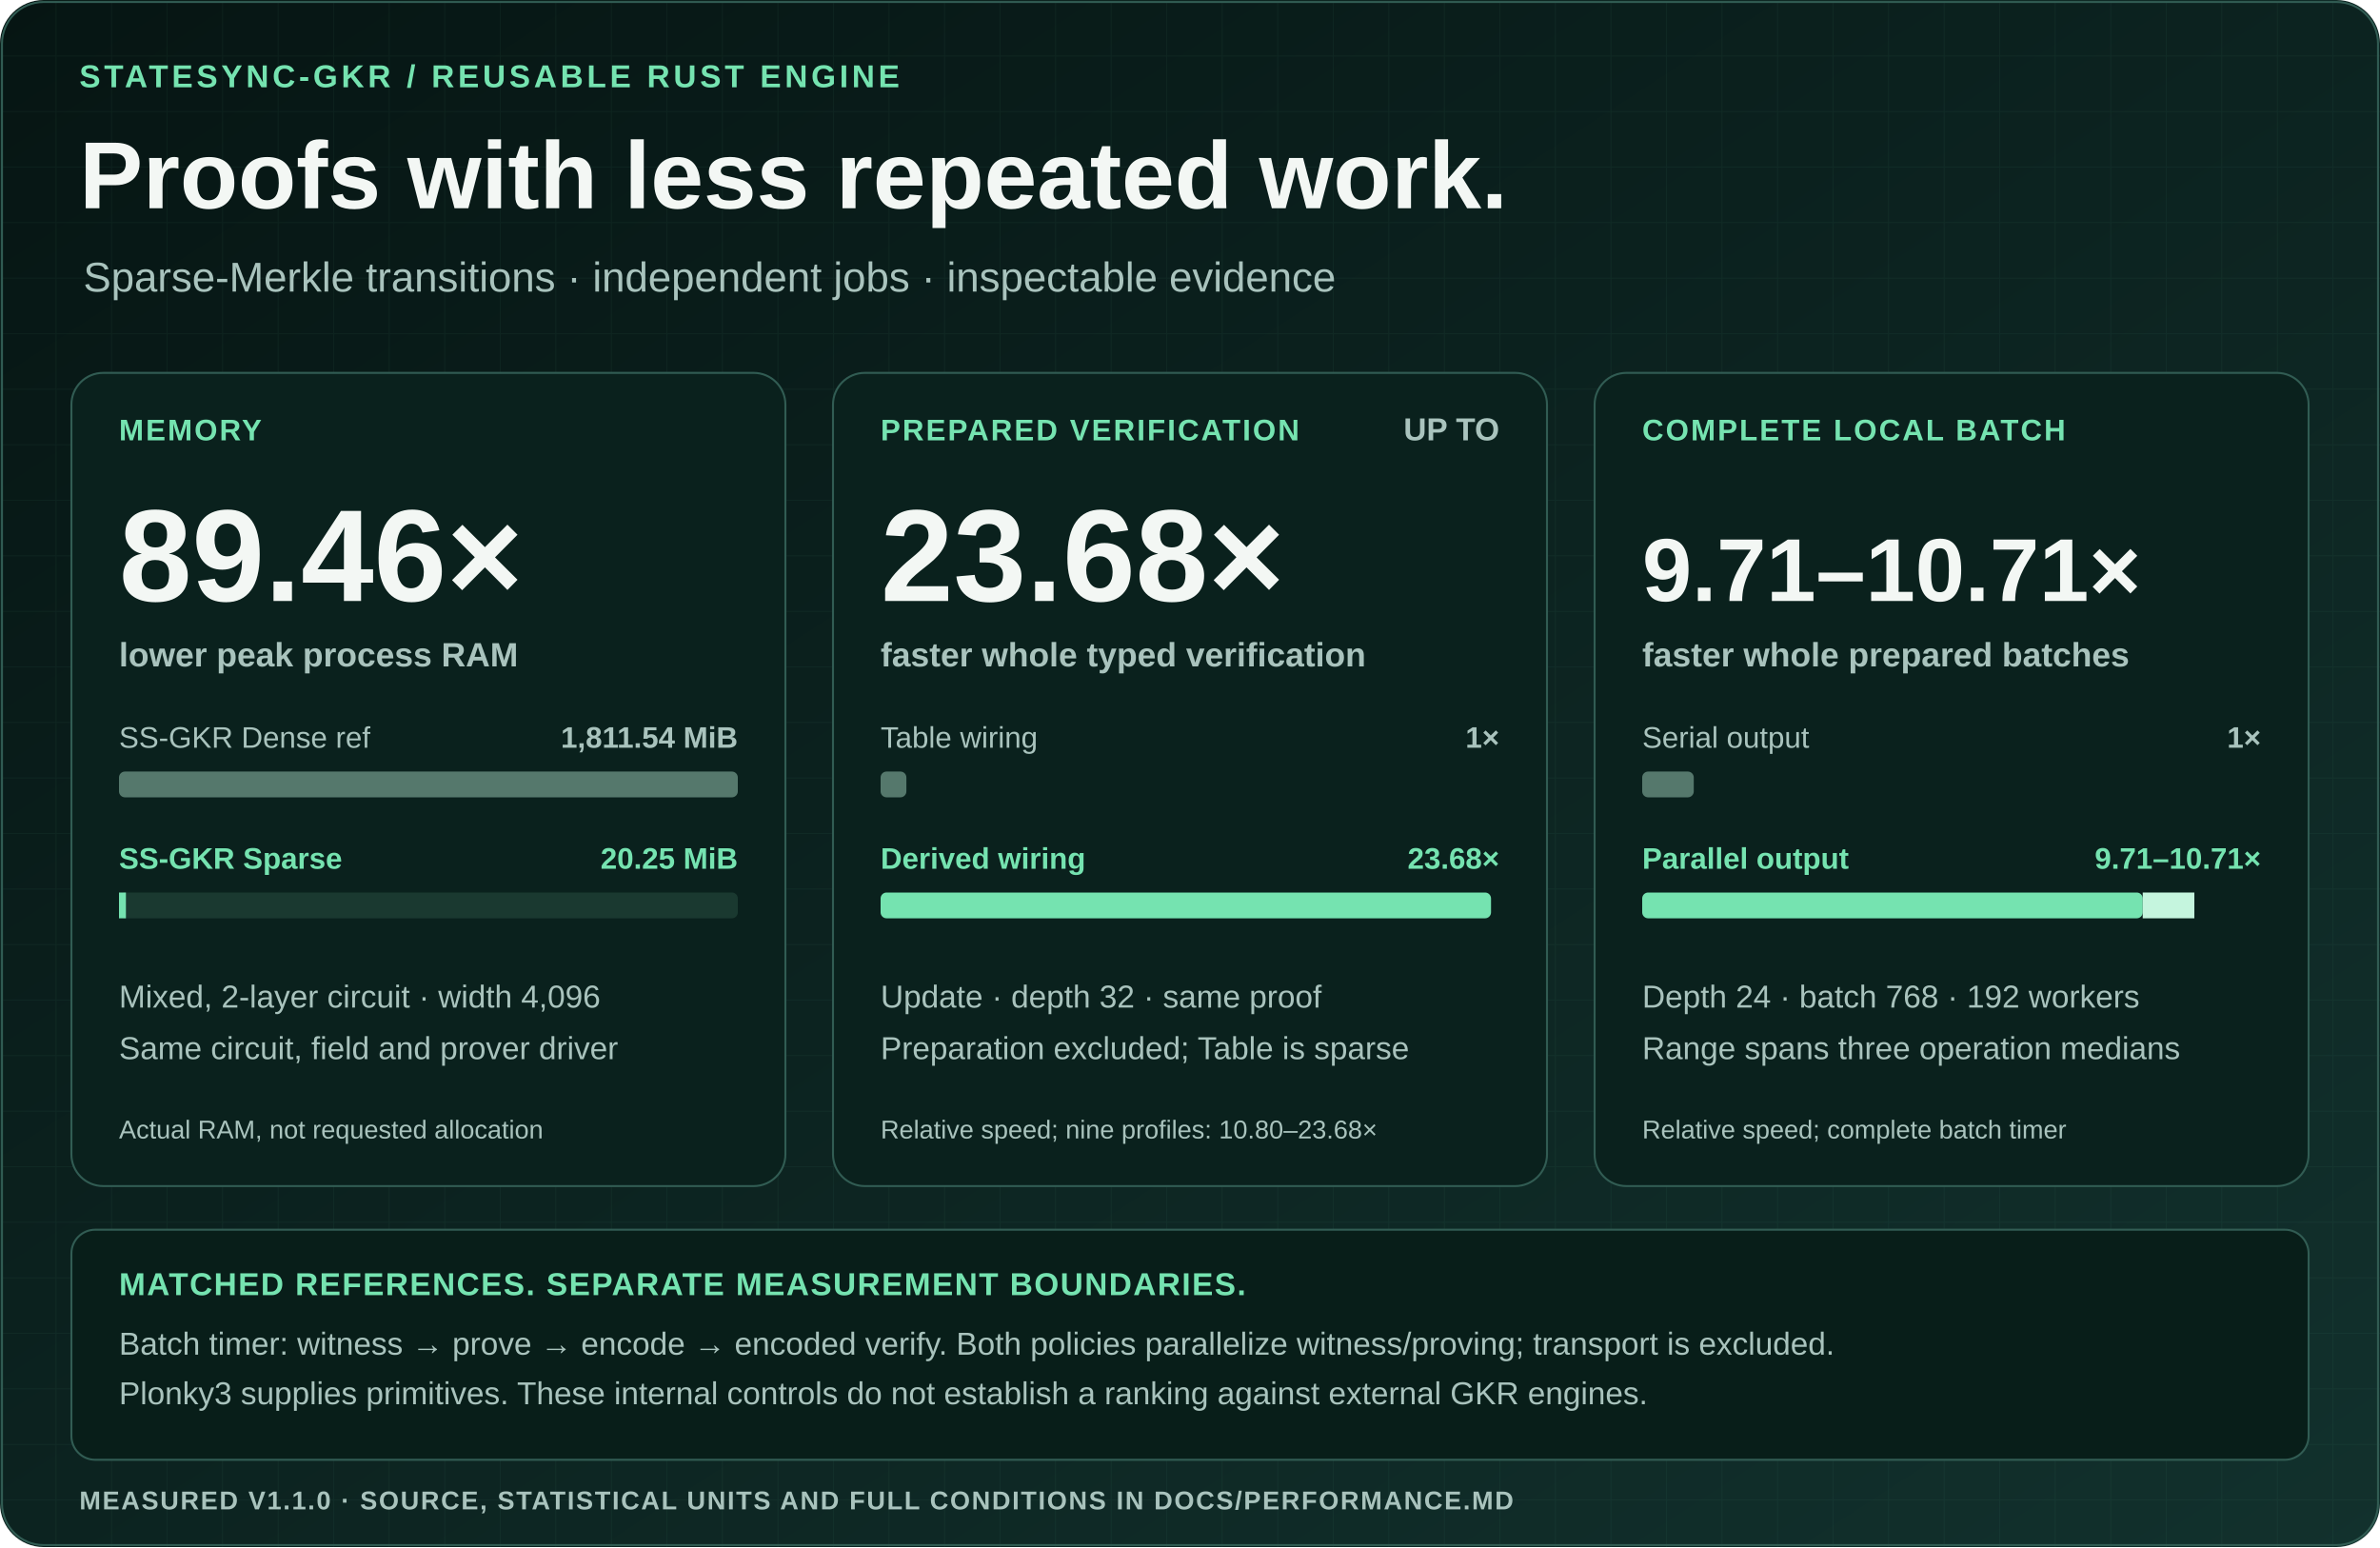
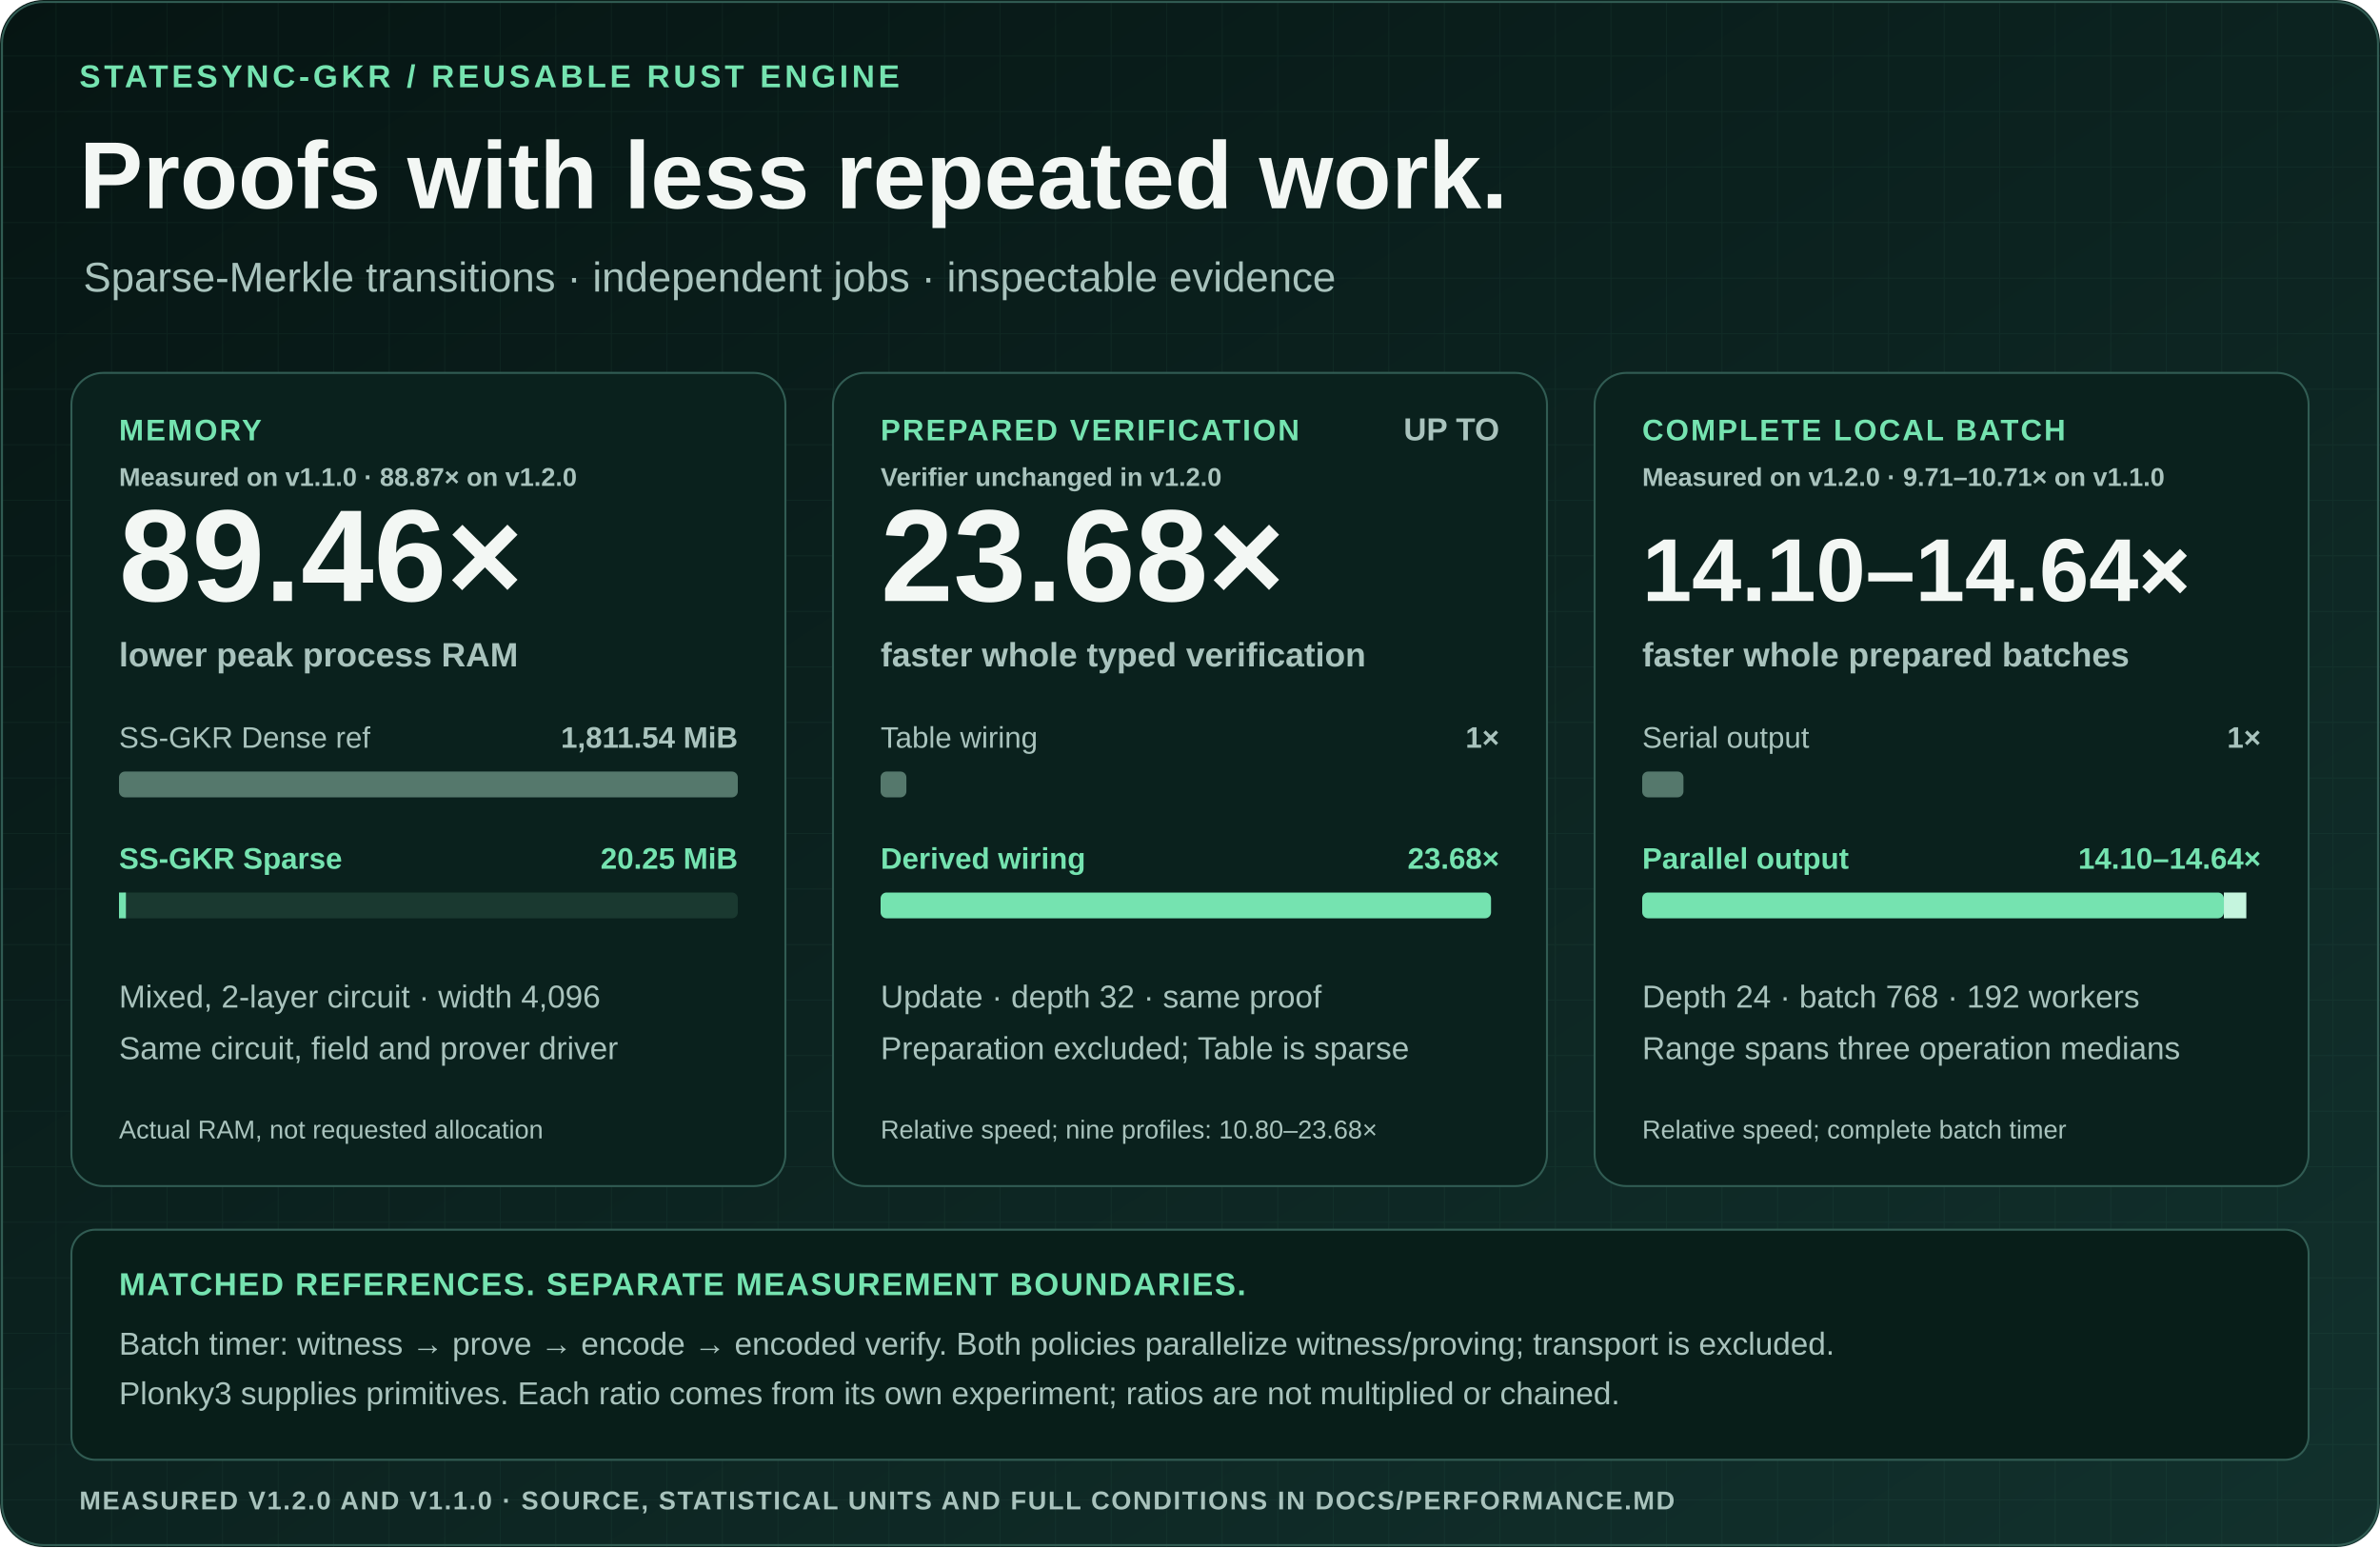
<svg xmlns="http://www.w3.org/2000/svg" width="1200" height="780" viewBox="0 0 1200 780" role="img" aria-labelledby="title desc">
  <defs>
    <linearGradient id="bg" x1="0" y1="0" x2="1" y2="1">
      <stop stop-color="#061513" />
      <stop offset="1" stop-color="#12312D" />
    </linearGradient>
    <pattern id="grid" width="28" height="28" patternUnits="userSpaceOnUse">
      <path d="M28 0H0V28" fill="none" stroke="#75E3B0" stroke-width="1" opacity=".045" />
    </pattern>
  </defs>
  <rect width="1200" height="780" rx="22" fill="url(#bg)" />
  <rect width="1200" height="780" rx="22" fill="url(#grid)" />
  <rect x="1" y="1" width="1198" height="778" rx="21" fill="none" stroke="#315C53" />
  <g font-family="Arial,Helvetica,sans-serif">
    <text x="40" y="44" fill="#75E3B0" font-size="16" font-weight="700" text-anchor="start" letter-spacing="1.8">STATESYNC-GKR / REUSABLE RUST ENGINE</text>
    <text x="40" y="105" fill="#F3F7F4" font-size="48" font-weight="700" text-anchor="start">Proofs with less repeated work.</text>
    <text x="42" y="147" fill="#A9C3BD" font-size="21" font-weight="400" text-anchor="start">Sparse-Merkle transitions · independent jobs · inspectable evidence</text>
    <rect x="36" y="188" width="360" height="410" rx="16" fill="#0A211D" stroke="#315C53" />
    <text x="60" y="222" fill="#75E3B0" font-size="15" font-weight="700" text-anchor="start" letter-spacing="1">MEMORY</text>
+     <text x="60" y="245" fill="#A9C3BD" font-size="13" font-weight="600" text-anchor="start">Measured on v1.1.0 · 88.87× on v1.2.0</text>
    <text x="60" y="303" fill="#F3F7F4" font-size="66" font-weight="700" text-anchor="start">89.46×</text>
    <text x="60" y="336" fill="#A9C3BD" font-size="17" font-weight="600" text-anchor="start">lower peak process RAM</text>
    <text x="60" y="377" fill="#A9C3BD" font-size="15" font-weight="400" text-anchor="start">SS-GKR Dense ref</text>
    <text x="372" y="377" fill="#A9C3BD" font-size="15" font-weight="600" text-anchor="end">1,811.54 MiB</text>
    <rect x="60" y="389" width="312" height="13" rx="3" fill="#55786C" />
    <text x="60" y="438" fill="#75E3B0" font-size="15" font-weight="600" text-anchor="start">SS-GKR Sparse</text>
    <text x="372" y="438" fill="#75E3B0" font-size="15" font-weight="600" text-anchor="end">20.25 MiB</text>
    <rect x="60" y="450" width="312" height="13" rx="3" fill="#1A3930" />
    <rect x="60" y="450" width="3.488" height="13" rx="0" fill="#75E3B0" />
    <text x="60" y="508" fill="#A9C3BD" font-size="16" font-weight="400" text-anchor="start">Mixed, 2-layer circuit · width 4,096</text>
    <text x="60" y="534" fill="#A9C3BD" font-size="16" font-weight="400" text-anchor="start">Same circuit, field and prover driver</text>
    <text x="60" y="574" fill="#A9C3BD" font-size="13" font-weight="400" text-anchor="start">Actual RAM, not requested allocation</text>
    <rect x="420" y="188" width="360" height="410" rx="16" fill="#0A211D" stroke="#315C53" />
    <text x="444" y="222" fill="#75E3B0" font-size="15" font-weight="700" text-anchor="start" letter-spacing="1">PREPARED VERIFICATION</text>
    <text x="756" y="222" fill="#A9C3BD" font-size="16" font-weight="700" text-anchor="end">UP TO</text>
+     <text x="444" y="245" fill="#A9C3BD" font-size="13" font-weight="600" text-anchor="start">Verifier unchanged in v1.2.0</text>
    <text x="444" y="303" fill="#F3F7F4" font-size="66" font-weight="700" text-anchor="start">23.68×</text>
    <text x="444" y="336" fill="#A9C3BD" font-size="17" font-weight="600" text-anchor="start">faster whole typed verification</text>
    <text x="444" y="377" fill="#A9C3BD" font-size="15" font-weight="400" text-anchor="start">Table wiring</text>
    <text x="756" y="377" fill="#A9C3BD" font-size="15" font-weight="600" text-anchor="end">1×</text>
    <rect x="444" y="389" width="13.0" height="13" rx="3" fill="#55786C" />
    <text x="444" y="438" fill="#75E3B0" font-size="15" font-weight="600" text-anchor="start">Derived wiring</text>
    <text x="756" y="438" fill="#75E3B0" font-size="15" font-weight="600" text-anchor="end">23.68×</text>
    <rect x="444" y="450" width="307.784" height="13" rx="3" fill="#75E3B0" />
    <text x="444" y="508" fill="#A9C3BD" font-size="16" font-weight="400" text-anchor="start">Update · depth 32 · same proof</text>
    <text x="444" y="534" fill="#A9C3BD" font-size="16" font-weight="400" text-anchor="start">Preparation excluded; Table is sparse</text>
    <text x="444" y="574" fill="#A9C3BD" font-size="13" font-weight="400" text-anchor="start">Relative speed; nine profiles: 10.80–23.68×</text>
    <rect x="804" y="188" width="360" height="410" rx="16" fill="#0A211D" stroke="#315C53" />
    <text x="828" y="222" fill="#75E3B0" font-size="15" font-weight="700" text-anchor="start" letter-spacing="1">COMPLETE LOCAL BATCH</text>
-     <text x="828" y="303" fill="#F3F7F4" font-size="45" font-weight="700" text-anchor="start">9.71–10.71×</text>
+     <text x="828" y="245" fill="#A9C3BD" font-size="13" font-weight="600" text-anchor="start">Measured on v1.2.0 · 9.71–10.71× on v1.1.0</text>
+     <text x="828" y="303" fill="#F3F7F4" font-size="45" font-weight="700" text-anchor="start">14.10–14.64×</text>
    <text x="828" y="336" fill="#A9C3BD" font-size="17" font-weight="600" text-anchor="start">faster whole prepared batches</text>
    <text x="828" y="377" fill="#A9C3BD" font-size="15" font-weight="400" text-anchor="start">Serial output</text>
    <text x="1140" y="377" fill="#A9C3BD" font-size="15" font-weight="600" text-anchor="end">1×</text>
-     <rect x="828" y="389" width="26.0" height="13" rx="3" fill="#55786C" />
+     <rect x="828" y="389" width="20.8" height="13" rx="3" fill="#55786C" />
    <text x="828" y="438" fill="#75E3B0" font-size="15" font-weight="600" text-anchor="start">Parallel output</text>
-     <text x="1140" y="438" fill="#75E3B0" font-size="15" font-weight="600" text-anchor="end">9.71–10.71×</text>
-     <rect x="828" y="450" width="252.361" height="13" rx="3" fill="#75E3B0" />
-     <rect x="1080.361" y="450" width="26.034" height="13" rx="0" fill="#C5F5DE" />
+     <text x="1140" y="438" fill="#75E3B0" font-size="15" font-weight="600" text-anchor="end">14.10–14.64×</text>
+     <rect x="828" y="450" width="293.29" height="13" rx="3" fill="#75E3B0" />
+     <rect x="1121.29" y="450" width="11.31" height="13" rx="0" fill="#C5F5DE" />
    <text x="828" y="508" fill="#A9C3BD" font-size="16" font-weight="400" text-anchor="start">Depth 24 · batch 768 · 192 workers</text>
    <text x="828" y="534" fill="#A9C3BD" font-size="16" font-weight="400" text-anchor="start">Range spans three operation medians</text>
    <text x="828" y="574" fill="#A9C3BD" font-size="13" font-weight="400" text-anchor="start">Relative speed; complete batch timer</text>
    <rect x="36" y="620" width="1128" height="116" rx="12" fill="#081E19" stroke="#315C53" />
    <text x="60" y="653" fill="#75E3B0" font-size="16" font-weight="700" text-anchor="start" letter-spacing="0.7">MATCHED REFERENCES. SEPARATE MEASUREMENT BOUNDARIES.</text>
    <text x="60" y="683" fill="#A9C3BD" font-size="16" font-weight="400" text-anchor="start">Batch timer: witness → prove → encode → encoded verify. Both policies parallelize witness/proving; transport is excluded.</text>
-     <text x="60" y="708" fill="#A9C3BD" font-size="16" font-weight="400" text-anchor="start">Plonky3 supplies primitives. These internal controls do not establish a ranking against external GKR engines.</text>
-     <text x="40" y="761" fill="#A9C3BD" font-size="13" font-weight="600" text-anchor="start" letter-spacing="0.8">MEASURED V1.1.0 · SOURCE, STATISTICAL UNITS AND FULL CONDITIONS IN DOCS/PERFORMANCE.MD</text>
+     <text x="60" y="708" fill="#A9C3BD" font-size="16" font-weight="400" text-anchor="start">Plonky3 supplies primitives. Each ratio comes from its own experiment; ratios are not multiplied or chained.</text>
+     <text x="40" y="761" fill="#A9C3BD" font-size="13" font-weight="600" text-anchor="start" letter-spacing="0.8">MEASURED V1.2.0 AND V1.1.0 · SOURCE, STATISTICAL UNITS AND FULL CONDITIONS IN DOCS/PERFORMANCE.MD</text>
  </g>
</svg>
